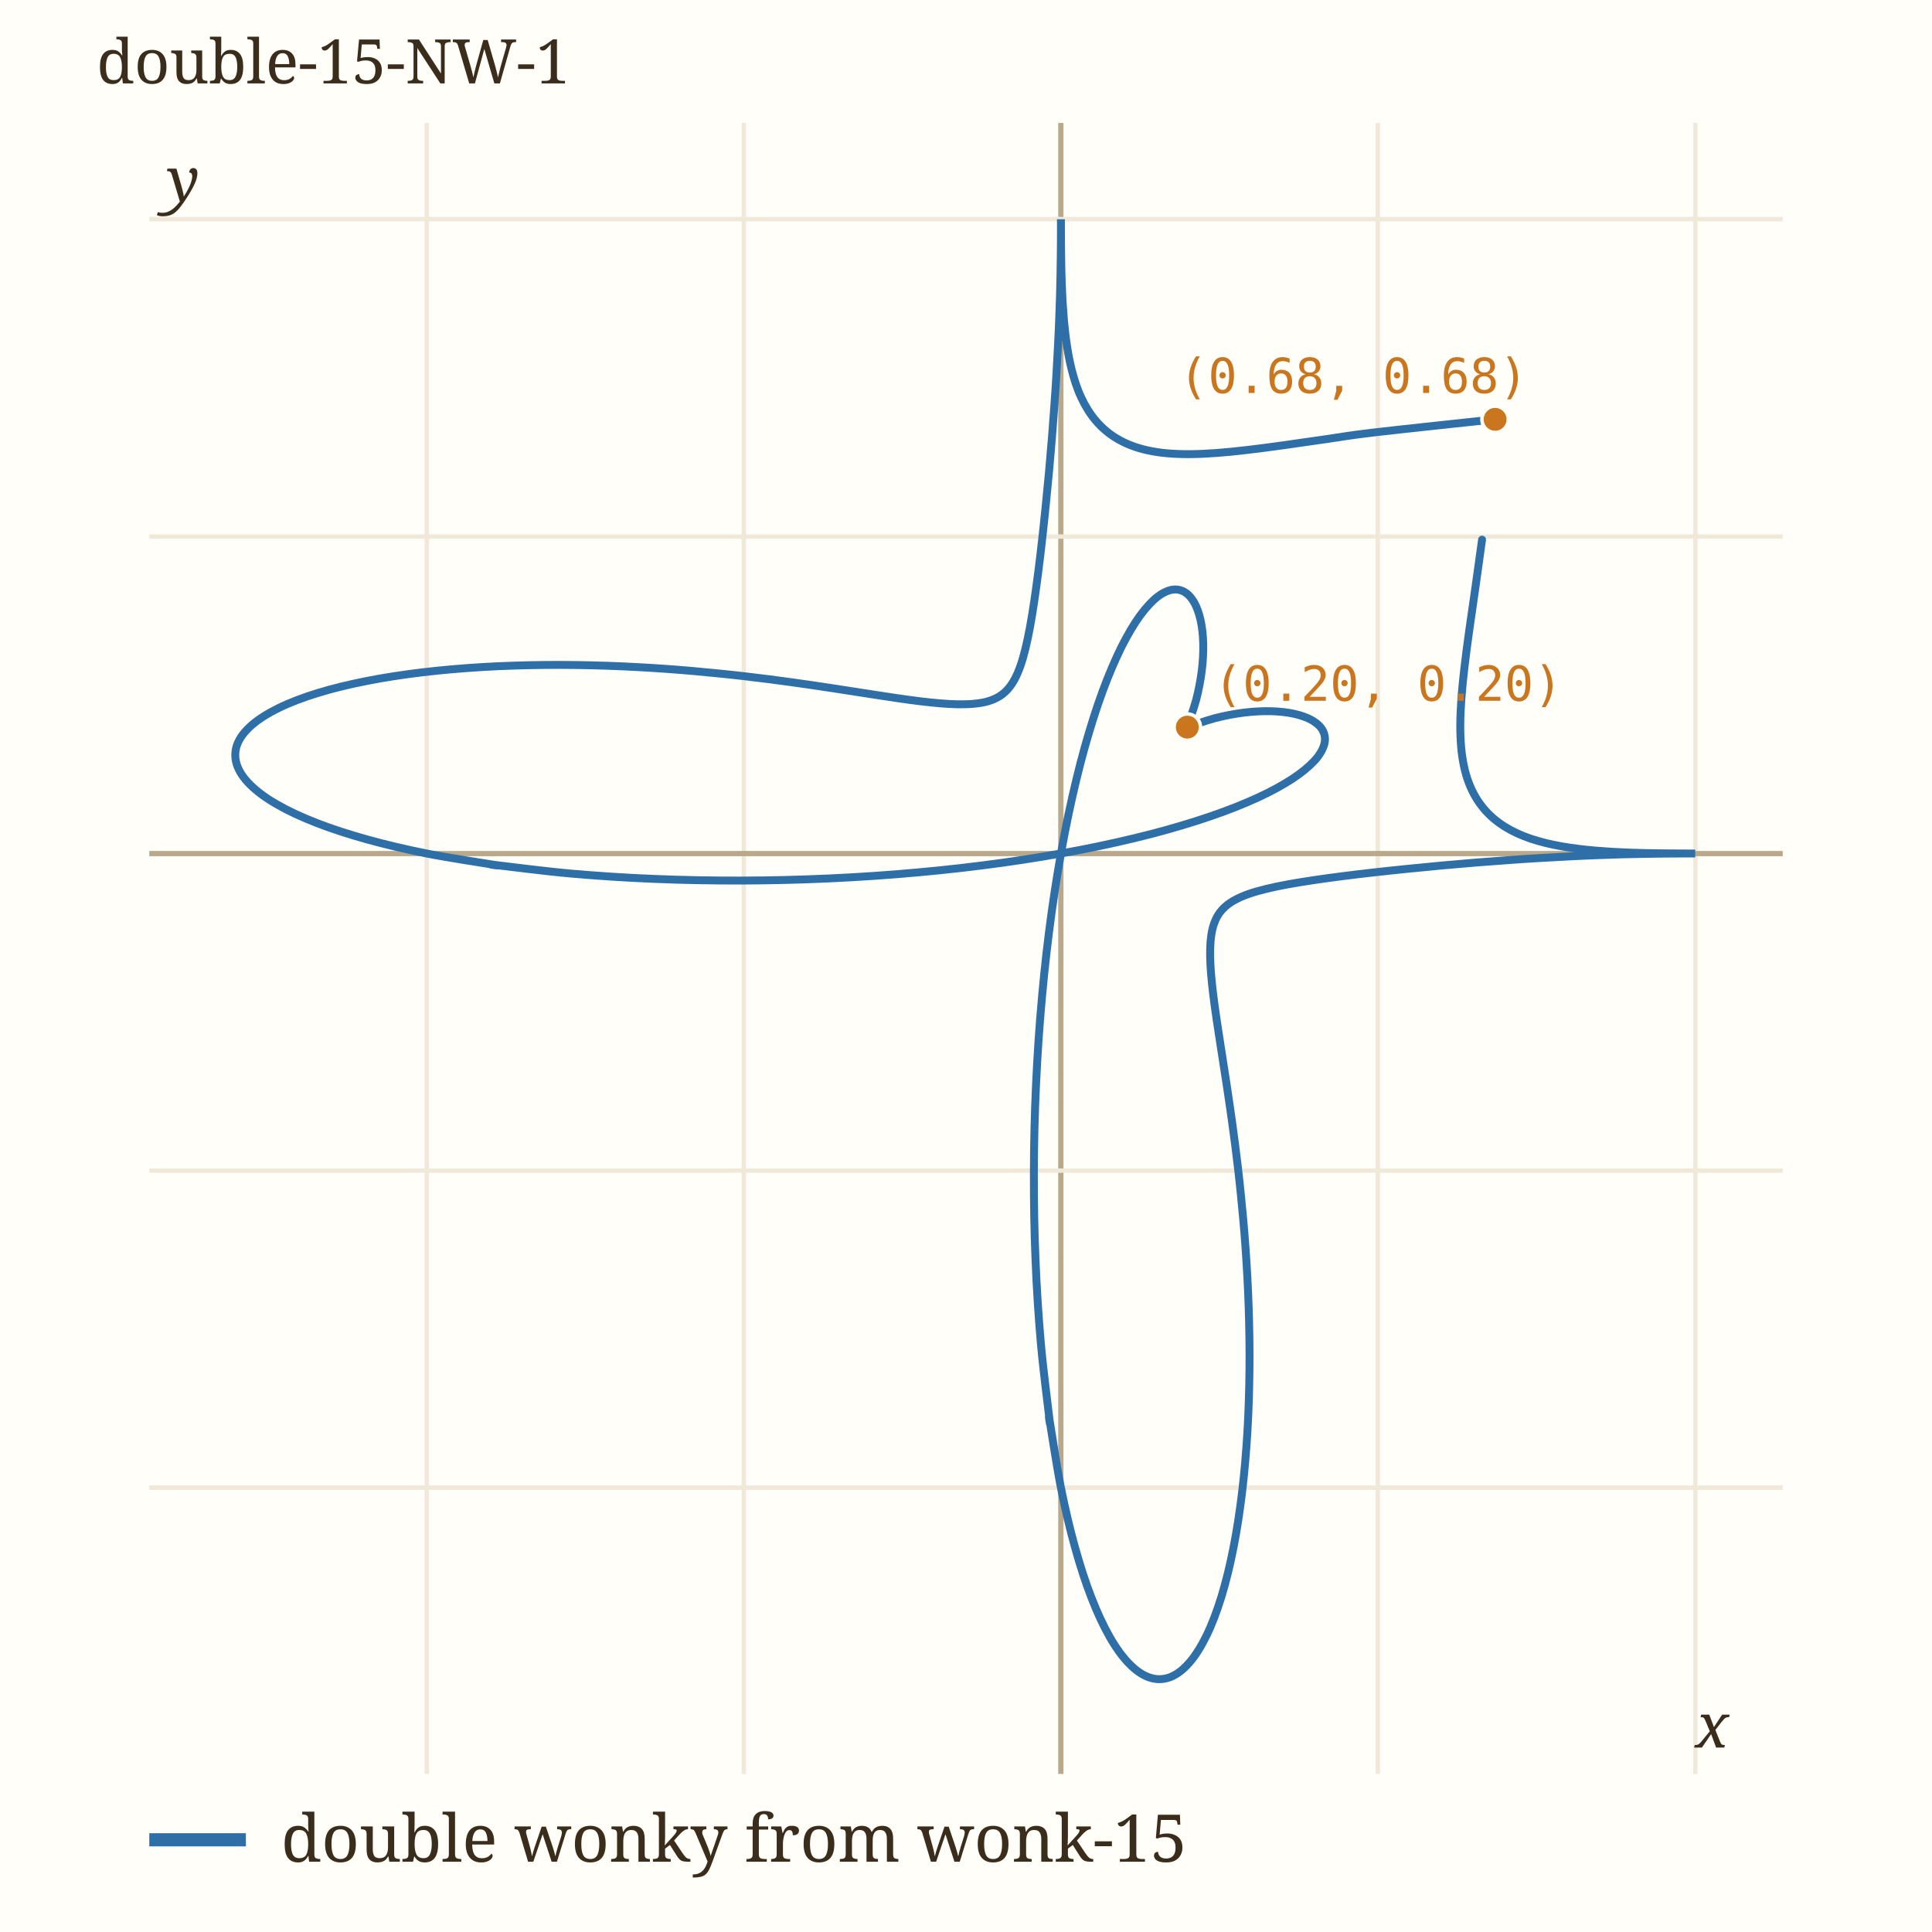
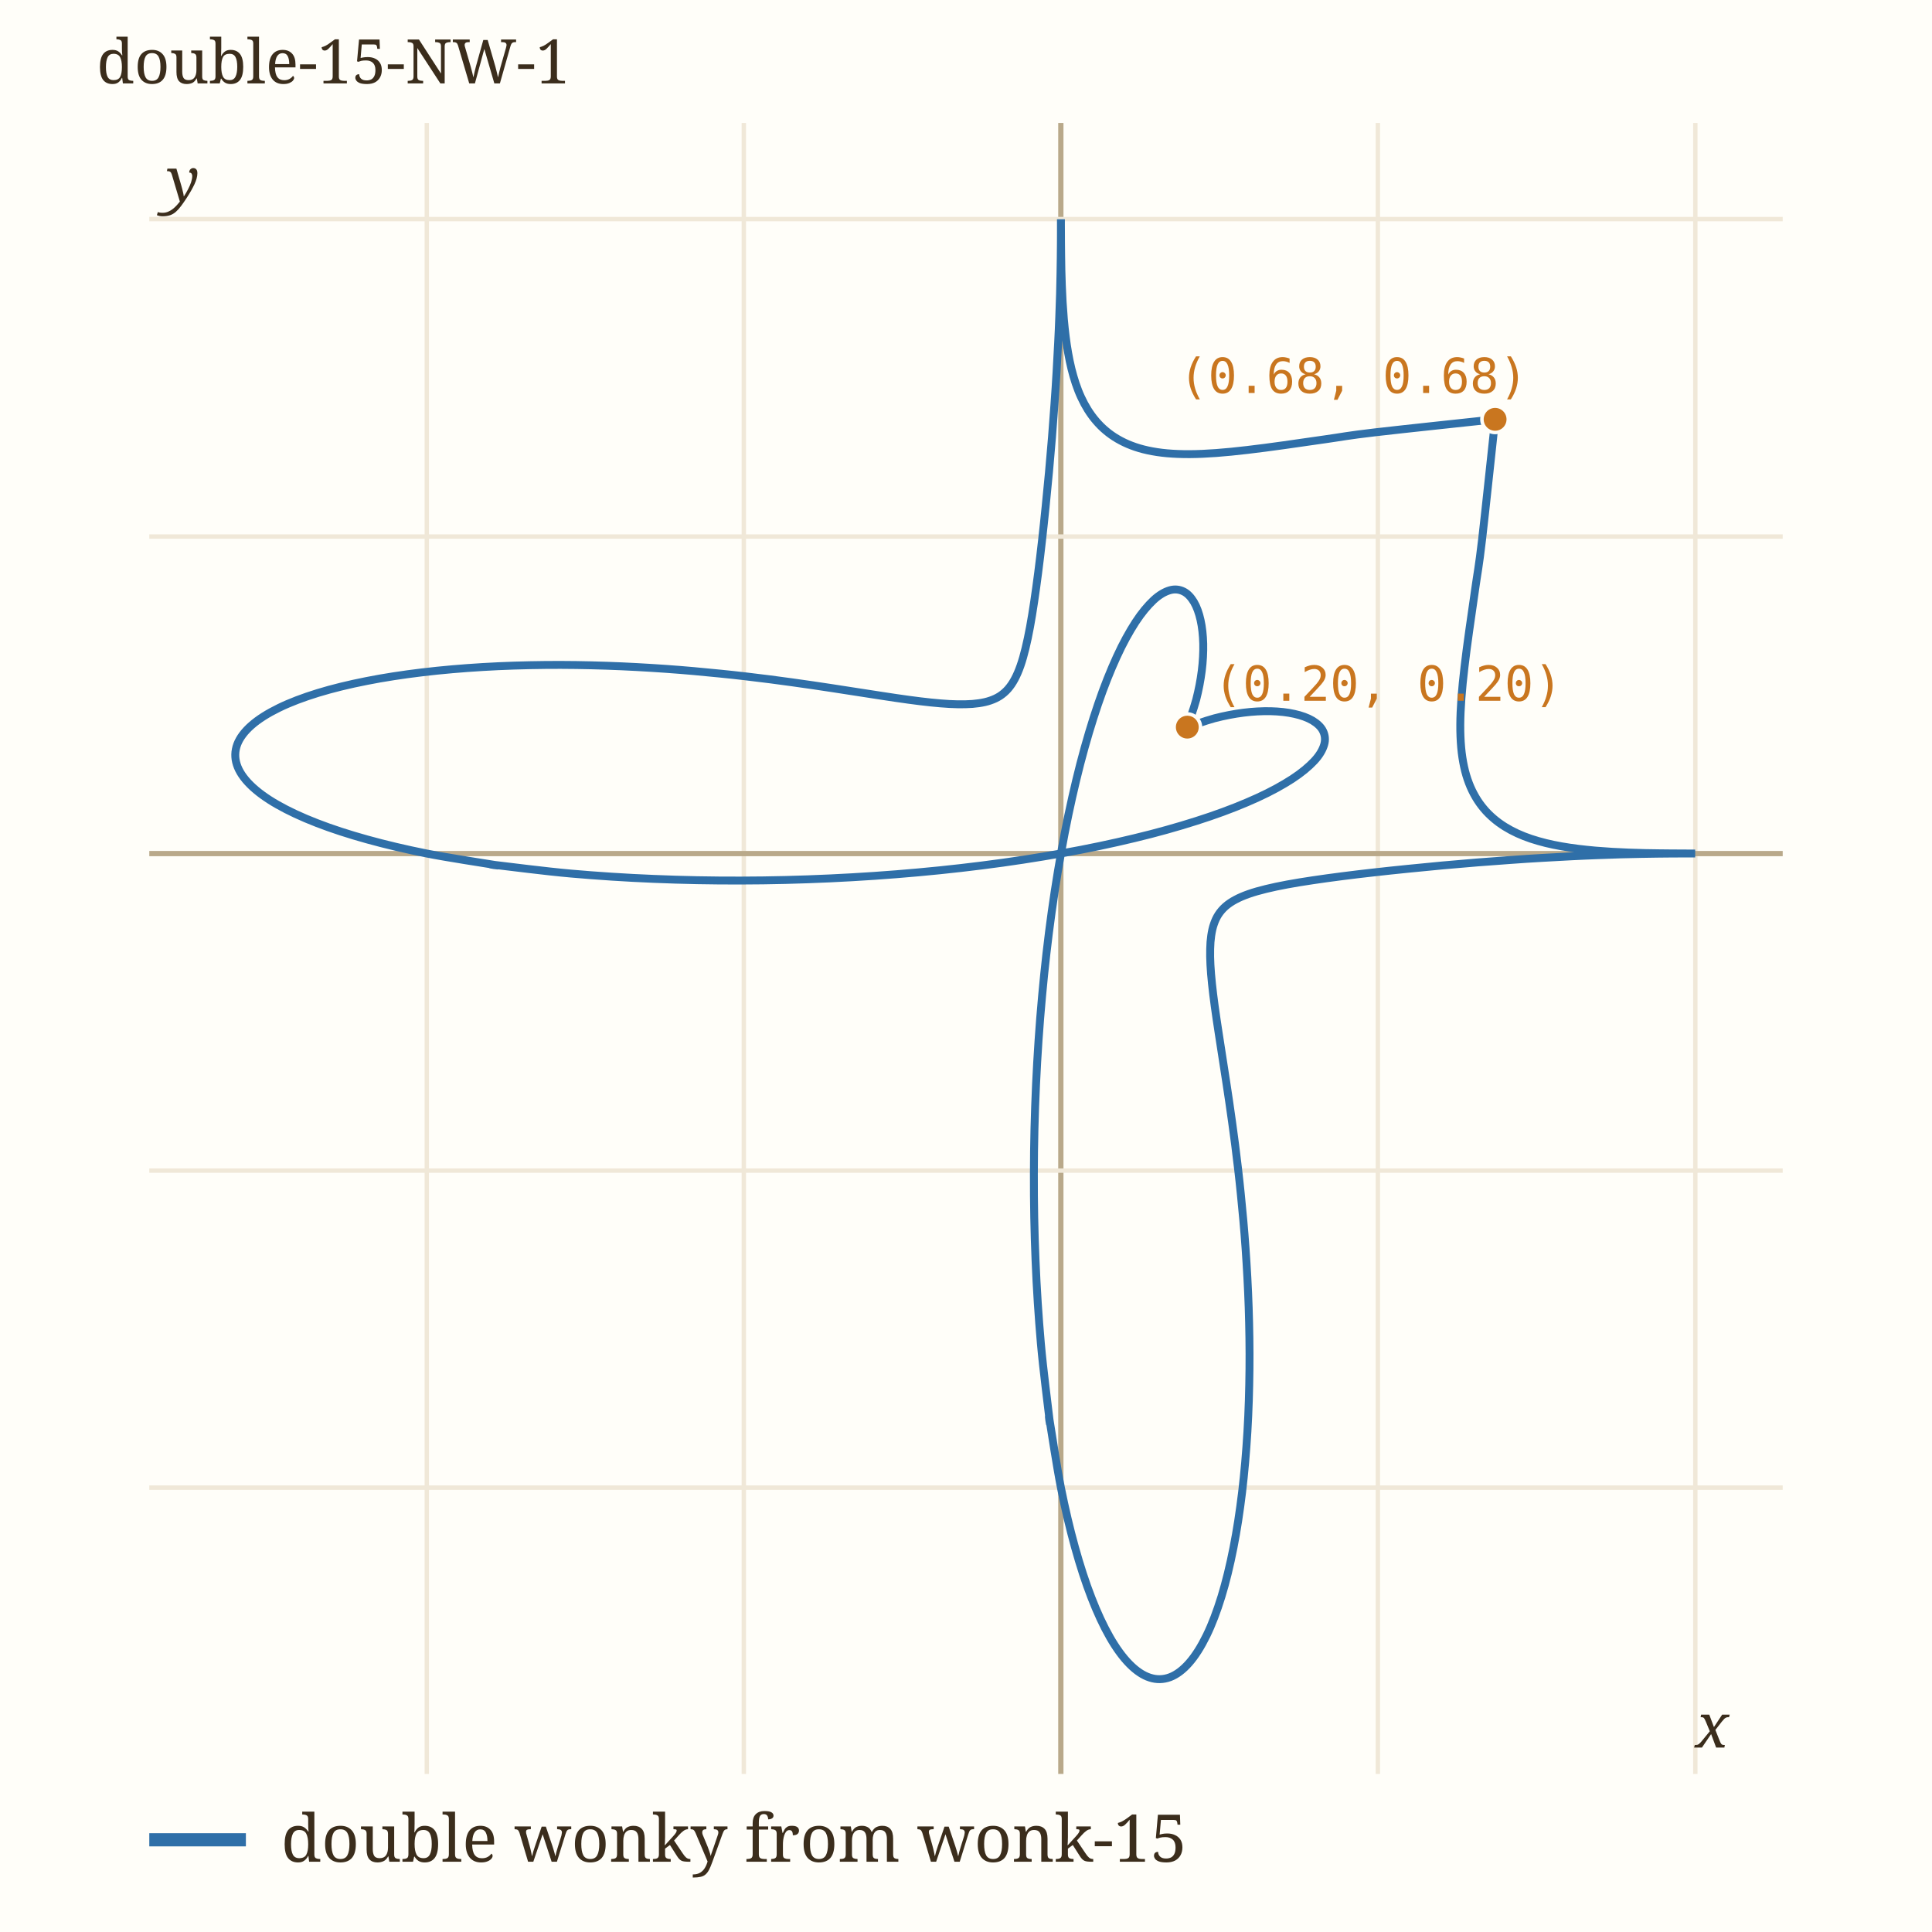
<svg xmlns="http://www.w3.org/2000/svg" viewBox="0 0 440 440" width="440" height="440" role="img" aria-label="double-15-NW-1" data-panel="double-15-NW-1">
  <rect x="0" y="0" width="440" height="440" fill="#fffef9" />
  <clipPath id="clip-double-15-NW-1">
    <rect x="34" y="28" width="372" height="376" />
  </clipPath>
  <g clip-path="url(#clip-double-15-NW-1)">
    <line x1="97.2" x2="97.2" y1="28" y2="404" stroke="#f0e8d8" stroke-width="1" />
    <text x="97.2" y="418.0" font-family="ui-monospace, Menlo, monospace" font-size="11" fill="#9c8a6a" text-anchor="middle">-1</text>
    <line x1="169.4" x2="169.4" y1="28" y2="404" stroke="#f0e8d8" stroke-width="1" />
    <text x="169.4" y="418.0" font-family="ui-monospace, Menlo, monospace" font-size="11" fill="#9c8a6a" text-anchor="middle">-0.5</text>
    <line x1="241.6" x2="241.6" y1="28" y2="404" stroke="#b9a98a" stroke-width="1.2" />
    <line x1="313.8" x2="313.8" y1="28" y2="404" stroke="#f0e8d8" stroke-width="1" />
    <text x="313.8" y="418.0" font-family="ui-monospace, Menlo, monospace" font-size="11" fill="#9c8a6a" text-anchor="middle">0.5</text>
    <line x1="386.1" x2="386.1" y1="28" y2="404" stroke="#f0e8d8" stroke-width="1" />
    <text x="386.1" y="418.0" font-family="ui-monospace, Menlo, monospace" font-size="11" fill="#9c8a6a" text-anchor="middle">1</text>
    <line x1="34" x2="406" y1="338.8" y2="338.8" stroke="#f0e8d8" stroke-width="1" />
    <text x="28.0" y="342.8" font-family="ui-monospace, Menlo, monospace" font-size="11" fill="#9c8a6a" text-anchor="end">-1</text>
    <line x1="34" x2="406" y1="266.6" y2="266.6" stroke="#f0e8d8" stroke-width="1" />
    <text x="28.0" y="270.6" font-family="ui-monospace, Menlo, monospace" font-size="11" fill="#9c8a6a" text-anchor="end">-0.5</text>
    <line x1="34" x2="406" y1="194.4" y2="194.4" stroke="#b9a98a" stroke-width="1.2" />
    <line x1="34" x2="406" y1="122.2" y2="122.2" stroke="#f0e8d8" stroke-width="1" />
    <text x="28.0" y="126.2" font-family="ui-monospace, Menlo, monospace" font-size="11" fill="#9c8a6a" text-anchor="end">0.5</text>
    <line x1="34" x2="406" y1="49.9" y2="49.9" stroke="#f0e8d8" stroke-width="1" />
    <text x="28.0" y="53.9" font-family="ui-monospace, Menlo, monospace" font-size="11" fill="#9c8a6a" text-anchor="end">1</text>
-     <path d="M340.51,95.49 C335.94,95.99 319.51,97.72 313.10,98.47 C306.69,99.22 305.48,99.53 302.04,100.01 C298.59,100.50 295.39,100.98 292.41,101.39 C289.42,101.80 286.68,102.18 284.11,102.47 C281.54,102.77 279.20,103.01 277.00,103.17 C274.81,103.33 272.81,103.42 270.95,103.43 C269.08,103.44 267.38,103.37 265.79,103.23 C264.20,103.09 262.75,102.86 261.40,102.57 C260.05,102.28 258.82,101.91 257.67,101.47 C256.53,101.04 255.49,100.53 254.51,99.96 C253.54,99.40 252.66,98.77 251.84,98.08 C251.02,97.40 250.29,96.65 249.60,95.85 C248.92,95.06 248.31,94.21 247.74,93.31 C247.18,92.41 246.67,91.46 246.21,90.46 C245.75,89.47 245.35,88.43 244.98,87.34 C244.62,86.26 244.30,85.13 244.01,83.97 C243.72,82.81 243.48,81.60 243.26,80.37 C243.04,79.15 242.86,77.88 242.70,76.61 C242.54,75.33 242.41,74.03 242.29,72.73 C242.18,71.44 242.09,70.12 242.01,68.84 C241.94,67.55 241.88,66.26 241.83,65.03 C241.78,63.79 241.75,62.57 241.72,61.42 C241.70,60.27 241.68,59.16 241.67,58.14 C241.65,57.12 241.64,56.16 241.64,55.30 C241.63,54.44 241.63,53.66 241.63,53.00 C241.62,52.33 241.62,51.76 241.62,51.31 C241.62,50.85 241.62,50.50 241.62,50.27 C241.62,50.05 241.62,49.93 241.62,49.93 C241.62,49.93 241.62,50.04 241.62,50.27 C241.62,50.51 241.62,50.85 241.62,51.31 C241.62,51.77 241.62,52.34 241.62,53.03 C241.62,53.72 241.62,54.52 241.61,55.44 C241.60,56.36 241.60,57.39 241.58,58.54 C241.57,59.69 241.55,60.96 241.52,62.35 C241.49,63.74 241.46,65.25 241.42,66.88 C241.37,68.51 241.31,70.27 241.24,72.14 C241.17,74.01 241.09,76.01 240.98,78.12 C240.88,80.22 240.76,82.45 240.62,84.76 C240.49,87.06 240.33,89.49 240.15,91.97 C239.98,94.44 239.78,97.02 239.58,99.61 C239.37,102.20 239.14,104.87 238.90,107.50 C238.66,110.14 238.40,112.82 238.13,115.42 C237.87,118.03 237.59,120.64 237.31,123.13 C237.03,125.63 236.74,128.08 236.44,130.39 C236.14,132.70 235.84,134.93 235.53,136.99 C235.22,139.06 234.91,141.00 234.58,142.78 C234.25,144.56 233.91,146.19 233.55,147.66 C233.19,149.13 232.82,150.44 232.41,151.61 C232.00,152.78 231.57,153.78 231.09,154.67 C230.62,155.55 230.11,156.29 229.55,156.93 C228.98,157.57 228.38,158.08 227.71,158.52 C227.04,158.95 226.32,159.28 225.52,159.55 C224.73,159.83 223.87,160.01 222.93,160.15 C221.99,160.29 220.98,160.37 219.87,160.39 C218.75,160.42 217.57,160.40 216.25,160.33 C214.93,160.26 213.53,160.14 211.96,159.98 C210.40,159.82 208.73,159.61 206.88,159.36 C205.02,159.11 203.03,158.81 200.82,158.47 C198.61,158.14 196.24,157.76 193.63,157.36 C191.02,156.96 188.21,156.51 185.16,156.07 C182.11,155.63 178.83,155.16 175.32,154.71 C171.81,154.27 168.06,153.81 164.12,153.42 C160.17,153.02 155.98,152.63 151.67,152.33 C147.35,152.03 142.80,151.77 138.21,151.62 C133.63,151.47 128.85,151.39 124.14,151.44 C119.43,151.49 114.60,151.63 109.94,151.91 C105.28,152.19 100.59,152.59 96.17,153.12 C91.76,153.65 87.42,154.31 83.46,155.10 C79.49,155.88 75.71,156.80 72.39,157.82 C69.07,158.84 66.03,159.99 63.52,161.22 C61.00,162.45 58.87,163.79 57.29,165.18 C55.71,166.56 54.59,168.04 54.03,169.53 C53.47,171.03 53.43,172.59 53.93,174.12 C54.42,175.66 55.47,177.23 57.01,178.75 C58.54,180.27 60.63,181.80 63.15,183.24 C65.68,184.69 68.73,186.11 72.14,187.43 C75.55,188.76 79.44,190.02 83.62,191.18 C87.79,192.34 92.33,193.41 97.17,194.38 C102.02,195.34 110.09,196.55 112.67,196.98 C115.25,197.42 109.77,196.66 112.67,196.98 C115.57,197.31 124.01,198.42 130.05,198.95 C136.09,199.48 142.46,199.90 148.91,200.16 C155.36,200.43 162.07,200.56 168.76,200.54 C175.44,200.53 182.30,200.36 189.02,200.05 C195.75,199.74 202.54,199.28 209.09,198.68 C215.65,198.09 222.17,197.34 228.35,196.48 C234.53,195.62 240.57,194.61 246.19,193.53 C251.82,192.44 257.19,191.22 262.09,189.96 C266.98,188.69 271.54,187.32 275.59,185.94 C279.64,184.56 283.26,183.11 286.38,181.68 C289.50,180.26 292.14,178.79 294.30,177.39 C296.45,175.99 298.10,174.59 299.32,173.29 C300.53,171.99 301.24,170.73 301.57,169.59 C301.90,168.46 301.76,167.39 301.31,166.48 C300.87,165.56 299.99,164.75 298.91,164.10 C297.82,163.45 296.37,162.93 294.78,162.58 C293.19,162.22 291.32,162.02 289.39,161.97 C287.46,161.93 285.33,162.04 283.20,162.31 C281.07,162.58 278.82,163.01 276.62,163.58 C274.43,164.16 271.06,165.42 270.02,165.76 C268.98,166.10 270.35,165.58 270.39,165.61 C270.42,165.65 269.90,167.02 270.24,165.98 C270.58,164.94 271.84,161.57 272.42,159.38 C272.99,157.18 273.42,154.93 273.69,152.80 C273.96,150.67 274.07,148.54 274.03,146.61 C273.98,144.68 273.78,142.81 273.42,141.22 C273.07,139.63 272.55,138.18 271.90,137.09 C271.25,136.01 270.44,135.13 269.52,134.69 C268.61,134.24 267.54,134.10 266.41,134.43 C265.27,134.76 264.01,135.47 262.71,136.68 C261.41,137.90 260.01,139.55 258.61,141.70 C257.21,143.86 255.74,146.50 254.32,149.62 C252.89,152.74 251.44,156.36 250.06,160.41 C248.68,164.46 247.31,169.02 246.04,173.91 C244.78,178.81 243.56,184.18 242.47,189.81 C241.39,195.43 240.38,201.47 239.52,207.65 C238.66,213.83 237.91,220.35 237.32,226.91 C236.72,233.46 236.26,240.25 235.95,246.98 C235.64,253.70 235.47,260.56 235.46,267.24 C235.44,273.93 235.57,280.64 235.84,287.09 C236.10,293.54 236.52,299.91 237.05,305.95 C237.58,311.99 238.69,320.43 239.02,323.33 C239.34,326.23 238.58,320.75 239.02,323.33 C239.45,325.91 240.66,333.98 241.62,338.83 C242.59,343.67 243.66,348.21 244.82,352.38 C245.98,356.56 247.24,360.45 248.57,363.86 C249.89,367.27 251.31,370.32 252.76,372.85 C254.20,375.37 255.73,377.46 257.25,378.99 C258.77,380.53 260.34,381.58 261.88,382.07 C263.41,382.57 264.97,382.53 266.47,381.97 C267.96,381.41 269.44,380.29 270.82,378.71 C272.21,377.13 273.55,375.00 274.78,372.48 C276.01,369.97 277.16,366.93 278.18,363.61 C279.20,360.29 280.12,356.51 280.90,352.54 C281.69,348.58 282.35,344.24 282.88,339.83 C283.41,335.41 283.81,330.72 284.09,326.06 C284.37,321.40 284.51,316.57 284.56,311.86 C284.61,307.15 284.53,302.37 284.38,297.79 C284.23,293.20 283.97,288.65 283.67,284.33 C283.37,280.02 282.98,275.83 282.58,271.88 C282.19,267.94 281.73,264.19 281.29,260.68 C280.84,257.17 280.37,253.89 279.93,250.84 C279.49,247.79 279.04,244.98 278.64,242.37 C278.24,239.76 277.86,237.39 277.53,235.18 C277.19,232.97 276.89,230.98 276.64,229.12 C276.39,227.27 276.18,225.60 276.02,224.04 C275.86,222.47 275.74,221.07 275.67,219.75 C275.60,218.43 275.58,217.25 275.61,216.13 C275.63,215.02 275.71,214.01 275.85,213.07 C275.99,212.13 276.17,211.27 276.45,210.48 C276.72,209.68 277.05,208.96 277.48,208.29 C277.92,207.62 278.43,207.02 279.07,206.45 C279.71,205.89 280.45,205.38 281.33,204.91 C282.22,204.43 283.22,204.00 284.39,203.59 C285.56,203.18 286.87,202.81 288.34,202.45 C289.81,202.09 291.44,201.75 293.22,201.42 C295.00,201.09 296.94,200.78 299.01,200.47 C301.07,200.16 303.30,199.86 305.61,199.56 C307.92,199.26 310.37,198.97 312.87,198.69 C315.36,198.41 317.97,198.13 320.58,197.87 C323.18,197.60 325.86,197.34 328.50,197.10 C331.13,196.86 333.80,196.63 336.39,196.42 C338.98,196.22 341.56,196.02 344.03,195.85 C346.51,195.67 348.94,195.51 351.24,195.38 C353.55,195.24 355.78,195.12 357.88,195.02 C359.99,194.91 361.99,194.83 363.86,194.76 C365.73,194.69 367.49,194.63 369.12,194.58 C370.75,194.54 372.26,194.51 373.65,194.48 C375.04,194.45 376.31,194.43 377.46,194.42 C378.61,194.40 379.64,194.40 380.56,194.39 C381.48,194.38 382.28,194.38 382.97,194.38 C383.66,194.38 384.23,194.38 384.69,194.38 C385.15,194.38 385.49,194.38 385.73,194.38 C385.96,194.38 386.07,194.38 386.07,194.38 C386.07,194.38 385.95,194.38 385.73,194.38 C385.50,194.38 385.15,194.38 384.69,194.38 C384.24,194.38 383.67,194.38 383.00,194.37 C382.34,194.37 381.56,194.37 380.70,194.36 C379.84,194.36 378.88,194.35 377.86,194.33 C376.84,194.32 375.73,194.30 374.58,194.28 C373.43,194.25 372.21,194.22 370.97,194.17 C369.74,194.12 368.45,194.06 367.16,193.99 C365.88,193.91 364.56,193.82 363.27,193.71 C361.97,193.59 360.67,193.46 359.39,193.30 C358.12,193.14 356.85,192.96 355.63,192.74 C354.40,192.52 353.19,192.28 352.03,191.99 C350.87,191.70 349.74,191.38 348.66,191.02 C347.57,190.65 346.53,190.25 345.54,189.79 C344.54,189.33 343.59,188.82 342.69,188.26 C341.79,187.69 340.94,187.08 340.15,186.40 C339.35,185.71 338.60,184.98 337.92,184.16 C337.23,183.34 336.60,182.46 336.04,181.49 C335.47,180.51 334.96,179.47 334.53,178.33 C334.09,177.18 333.72,175.95 333.43,174.60 C333.14,173.25 332.91,171.80 332.77,170.21 C332.63,168.62 332.56,166.92 332.57,165.05 C332.58,163.19 332.67,161.19 332.83,159.00 C332.99,156.80 333.23,154.46 333.53,151.89 C333.82,149.32 334.20,146.58 334.61,143.59 C335.02,140.61 335.50,137.41 335.99,133.96 C336.47,130.52 337.27,124.74 337.53,122.90" fill="none" stroke="#2f6fa8" stroke-width="1.8" stroke-linecap="round" data-path="double-15-NW-1" />
+     <path d="M340.51,95.49 C335.94,95.99 319.51,97.72 313.10,98.47 C306.69,99.22 305.48,99.53 302.04,100.01 C298.59,100.50 295.39,100.98 292.41,101.39 C289.42,101.80 286.68,102.18 284.11,102.47 C281.54,102.77 279.20,103.01 277.00,103.17 C274.81,103.33 272.81,103.42 270.95,103.43 C269.08,103.44 267.38,103.37 265.79,103.23 C264.20,103.09 262.75,102.86 261.40,102.57 C260.05,102.28 258.82,101.91 257.67,101.47 C256.53,101.04 255.49,100.53 254.51,99.96 C253.54,99.40 252.66,98.77 251.84,98.08 C251.02,97.40 250.29,96.65 249.60,95.85 C248.92,95.06 248.31,94.21 247.74,93.31 C247.18,92.41 246.67,91.46 246.21,90.46 C245.75,89.47 245.35,88.43 244.98,87.34 C244.62,86.26 244.30,85.13 244.01,83.97 C243.72,82.81 243.48,81.60 243.26,80.37 C243.04,79.15 242.86,77.88 242.70,76.61 C242.54,75.33 242.41,74.03 242.29,72.73 C242.18,71.44 242.09,70.12 242.01,68.84 C241.94,67.55 241.88,66.26 241.83,65.03 C241.78,63.79 241.75,62.57 241.72,61.42 C241.70,60.27 241.68,59.16 241.67,58.14 C241.65,57.12 241.64,56.16 241.64,55.30 C241.63,54.44 241.63,53.66 241.63,53.00 C241.62,52.33 241.62,51.76 241.62,51.31 C241.62,50.85 241.62,50.50 241.62,50.27 C241.62,50.05 241.62,49.93 241.62,49.93 C241.62,49.93 241.62,50.04 241.62,50.27 C241.62,50.51 241.62,50.85 241.62,51.31 C241.62,51.77 241.62,52.34 241.62,53.03 C241.62,53.72 241.62,54.52 241.61,55.44 C241.60,56.36 241.60,57.39 241.58,58.54 C241.57,59.69 241.55,60.96 241.52,62.35 C241.49,63.74 241.46,65.25 241.42,66.88 C241.37,68.51 241.31,70.27 241.24,72.14 C241.17,74.01 241.09,76.01 240.98,78.12 C240.88,80.22 240.76,82.45 240.62,84.76 C240.49,87.06 240.33,89.49 240.15,91.97 C239.98,94.44 239.78,97.02 239.58,99.61 C239.37,102.20 239.14,104.87 238.90,107.50 C238.66,110.14 238.40,112.82 238.13,115.42 C237.87,118.03 237.59,120.64 237.31,123.13 C237.03,125.63 236.74,128.08 236.44,130.39 C236.14,132.70 235.84,134.93 235.53,136.99 C235.22,139.06 234.91,141.00 234.58,142.78 C234.25,144.56 233.91,146.19 233.55,147.66 C233.19,149.13 232.82,150.44 232.41,151.61 C232.00,152.78 231.57,153.78 231.09,154.67 C230.62,155.55 230.11,156.29 229.55,156.93 C228.98,157.57 228.38,158.08 227.71,158.52 C227.04,158.95 226.32,159.28 225.52,159.55 C224.73,159.83 223.87,160.01 222.93,160.15 C221.99,160.29 220.98,160.37 219.87,160.39 C218.75,160.42 217.57,160.40 216.25,160.33 C214.93,160.26 213.53,160.14 211.96,159.98 C210.40,159.82 208.73,159.61 206.88,159.36 C205.02,159.11 203.03,158.81 200.82,158.47 C198.61,158.14 196.24,157.76 193.63,157.36 C191.02,156.96 188.21,156.51 185.16,156.07 C182.11,155.63 178.83,155.16 175.32,154.71 C171.81,154.27 168.06,153.81 164.12,153.42 C160.17,153.02 155.98,152.63 151.67,152.33 C147.35,152.03 142.80,151.77 138.21,151.62 C133.63,151.47 128.85,151.39 124.14,151.44 C119.43,151.49 114.60,151.63 109.94,151.91 C105.28,152.19 100.59,152.59 96.17,153.12 C91.76,153.65 87.42,154.31 83.46,155.10 C79.49,155.88 75.71,156.80 72.39,157.82 C69.07,158.84 66.03,159.99 63.52,161.22 C61.00,162.45 58.87,163.79 57.29,165.18 C55.71,166.56 54.59,168.04 54.03,169.53 C53.47,171.03 53.43,172.59 53.93,174.12 C54.42,175.66 55.47,177.23 57.01,178.75 C58.54,180.27 60.63,181.80 63.15,183.24 C65.68,184.69 68.73,186.11 72.14,187.43 C75.55,188.76 79.44,190.02 83.62,191.18 C87.79,192.34 92.33,193.41 97.17,194.38 C102.02,195.34 110.09,196.55 112.67,196.98 C115.25,197.42 109.77,196.66 112.67,196.98 C115.57,197.31 124.01,198.42 130.05,198.95 C136.09,199.48 142.46,199.90 148.91,200.16 C155.36,200.43 162.07,200.56 168.76,200.54 C175.44,200.53 182.30,200.36 189.02,200.05 C195.75,199.74 202.54,199.28 209.09,198.68 C215.65,198.09 222.17,197.34 228.35,196.48 C234.53,195.62 240.57,194.61 246.19,193.53 C251.82,192.44 257.19,191.22 262.09,189.96 C266.98,188.69 271.54,187.32 275.59,185.94 C279.64,184.56 283.26,183.11 286.38,181.68 C289.50,180.26 292.14,178.79 294.30,177.39 C296.45,175.99 298.10,174.59 299.32,173.29 C300.53,171.99 301.24,170.73 301.57,169.59 C301.90,168.46 301.76,167.39 301.31,166.48 C300.87,165.56 299.99,164.75 298.91,164.10 C297.82,163.45 296.37,162.93 294.78,162.58 C293.19,162.22 291.32,162.02 289.39,161.97 C287.46,161.93 285.33,162.04 283.20,162.31 C281.07,162.58 278.82,163.01 276.62,163.58 C274.43,164.16 271.06,165.42 270.02,165.76 C268.98,166.10 270.35,165.58 270.39,165.61 C270.42,165.65 269.90,167.02 270.24,165.98 C270.58,164.94 271.84,161.57 272.42,159.38 C272.99,157.18 273.42,154.93 273.69,152.80 C273.96,150.67 274.07,148.54 274.03,146.61 C273.98,144.68 273.78,142.81 273.42,141.22 C273.07,139.63 272.55,138.18 271.90,137.09 C271.25,136.01 270.44,135.13 269.52,134.69 C268.61,134.24 267.54,134.10 266.41,134.43 C265.27,134.76 264.01,135.47 262.71,136.68 C261.41,137.90 260.01,139.55 258.61,141.70 C257.21,143.86 255.74,146.50 254.32,149.62 C252.89,152.74 251.44,156.36 250.06,160.41 C248.68,164.46 247.31,169.02 246.04,173.91 C244.78,178.81 243.56,184.18 242.47,189.81 C241.39,195.43 240.38,201.47 239.52,207.65 C238.66,213.83 237.91,220.35 237.32,226.91 C236.72,233.46 236.26,240.25 235.95,246.98 C235.64,253.70 235.47,260.56 235.46,267.24 C235.44,273.93 235.57,280.64 235.84,287.09 C236.10,293.54 236.52,299.91 237.05,305.95 C237.58,311.99 238.69,320.43 239.02,323.33 C239.34,326.23 238.58,320.75 239.02,323.33 C239.45,325.91 240.66,333.98 241.62,338.83 C242.59,343.67 243.66,348.21 244.82,352.38 C245.98,356.56 247.24,360.45 248.57,363.86 C249.89,367.27 251.31,370.32 252.76,372.85 C254.20,375.37 255.73,377.46 257.25,378.99 C258.77,380.53 260.34,381.58 261.88,382.07 C263.41,382.57 264.97,382.53 266.47,381.97 C267.96,381.41 269.44,380.29 270.82,378.71 C272.21,377.13 273.55,375.00 274.78,372.48 C276.01,369.97 277.16,366.93 278.18,363.61 C279.20,360.29 280.12,356.51 280.90,352.54 C281.69,348.58 282.35,344.24 282.88,339.83 C283.41,335.41 283.81,330.72 284.09,326.06 C284.37,321.40 284.51,316.57 284.56,311.86 C284.61,307.15 284.53,302.37 284.38,297.79 C284.23,293.20 283.97,288.65 283.67,284.33 C283.37,280.02 282.98,275.83 282.58,271.88 C282.19,267.94 281.73,264.19 281.29,260.68 C280.84,257.17 280.37,253.89 279.93,250.84 C279.49,247.79 279.04,244.98 278.64,242.37 C278.24,239.76 277.86,237.39 277.53,235.18 C277.19,232.97 276.89,230.98 276.64,229.12 C276.39,227.27 276.18,225.60 276.02,224.04 C275.86,222.47 275.74,221.07 275.67,219.75 C275.60,218.43 275.58,217.25 275.61,216.13 C275.63,215.02 275.71,214.01 275.85,213.07 C275.99,212.13 276.17,211.27 276.45,210.48 C276.72,209.68 277.05,208.96 277.48,208.29 C277.92,207.62 278.43,207.02 279.07,206.45 C279.71,205.89 280.45,205.38 281.33,204.91 C282.22,204.43 283.22,204.00 284.39,203.59 C285.56,203.18 286.87,202.81 288.34,202.45 C289.81,202.09 291.44,201.75 293.22,201.42 C295.00,201.09 296.94,200.78 299.01,200.47 C301.07,200.16 303.30,199.86 305.61,199.56 C307.92,199.26 310.37,198.97 312.87,198.69 C315.36,198.41 317.97,198.13 320.58,197.87 C323.18,197.60 325.86,197.34 328.50,197.10 C331.13,196.86 333.80,196.63 336.39,196.42 C338.98,196.22 341.56,196.02 344.03,195.85 C346.51,195.67 348.94,195.51 351.24,195.38 C353.55,195.24 355.78,195.12 357.88,195.02 C359.99,194.91 361.99,194.83 363.86,194.76 C365.73,194.69 367.49,194.63 369.12,194.58 C370.75,194.54 372.26,194.51 373.65,194.48 C375.04,194.45 376.31,194.43 377.46,194.42 C378.61,194.40 379.64,194.40 380.56,194.39 C381.48,194.38 382.28,194.38 382.97,194.38 C383.66,194.38 384.23,194.38 384.69,194.38 C385.15,194.38 385.49,194.38 385.73,194.38 C385.96,194.38 386.07,194.38 386.07,194.38 C386.07,194.38 385.95,194.38 385.73,194.38 C385.50,194.38 385.15,194.38 384.69,194.38 C384.24,194.38 383.67,194.38 383.00,194.37 C382.34,194.37 381.56,194.37 380.70,194.36 C379.84,194.36 378.88,194.35 377.86,194.33 C376.84,194.32 375.73,194.30 374.58,194.28 C373.43,194.25 372.21,194.22 370.97,194.17 C369.74,194.12 368.45,194.06 367.16,193.99 C365.88,193.91 364.56,193.82 363.27,193.71 C361.97,193.59 360.67,193.46 359.39,193.30 C358.12,193.14 356.85,192.96 355.63,192.74 C354.40,192.52 353.19,192.28 352.03,191.99 C350.87,191.70 349.74,191.38 348.66,191.02 C347.57,190.65 346.53,190.25 345.54,189.79 C344.54,189.33 343.59,188.82 342.69,188.26 C341.79,187.69 340.94,187.08 340.15,186.40 C339.35,185.71 338.60,184.98 337.92,184.16 C337.23,183.34 336.60,182.46 336.04,181.49 C335.47,180.51 334.96,179.47 334.53,178.33 C334.09,177.18 333.72,175.95 333.43,174.60 C333.14,173.25 332.91,171.80 332.77,170.21 C332.63,168.62 332.56,166.92 332.57,165.05 C332.58,163.19 332.67,161.19 332.83,159.00 C332.99,156.80 333.23,154.46 333.53,151.89 C333.82,149.32 334.20,146.58 334.61,143.59 C335.02,140.61 335.50,137.41 335.99,133.96 C336.47,130.52 336.78,129.31 337.53,122.90 C338.28,116.49 340.01,100.06 340.51,95.49" fill="none" stroke="#2f6fa8" stroke-width="1.8" stroke-linecap="round" data-path="double-15-NW-1" />
    <circle cx="270.4" cy="165.6" r="3" fill="#c9761f" stroke="#fffef9" stroke-width="0.8" />
    <text x="276.4" y="159.6" font-family="ui-monospace, Menlo, monospace" font-size="11" fill="#c9761f">(0.20, 0.20)</text>
    <circle cx="340.5" cy="95.5" r="3" fill="#c9761f" stroke="#fffef9" stroke-width="0.8" />
    <text x="268.5" y="89.5" font-family="ui-monospace, Menlo, monospace" font-size="11" fill="#c9761f">(0.68, 0.68)</text>
  </g>
  <text x="386.1" y="398.0" font-family="Georgia, serif" font-size="14" font-style="italic" fill="#3b2d1c">x</text>
  <text x="38.0" y="45.9" font-family="Georgia, serif" font-size="14" font-style="italic" fill="#3b2d1c">y</text>
  <text x="22" y="19" font-family="Georgia, serif" font-size="14" fill="#3b2d1c">double-15-NW-1</text>
  <line x1="34" x2="56" y1="419" y2="419" stroke="#2f6fa8" stroke-width="3" />
  <text x="64" y="424" font-family="Georgia, serif" font-size="15" fill="#3b2d1c">double wonky from wonk-15</text>
</svg>
